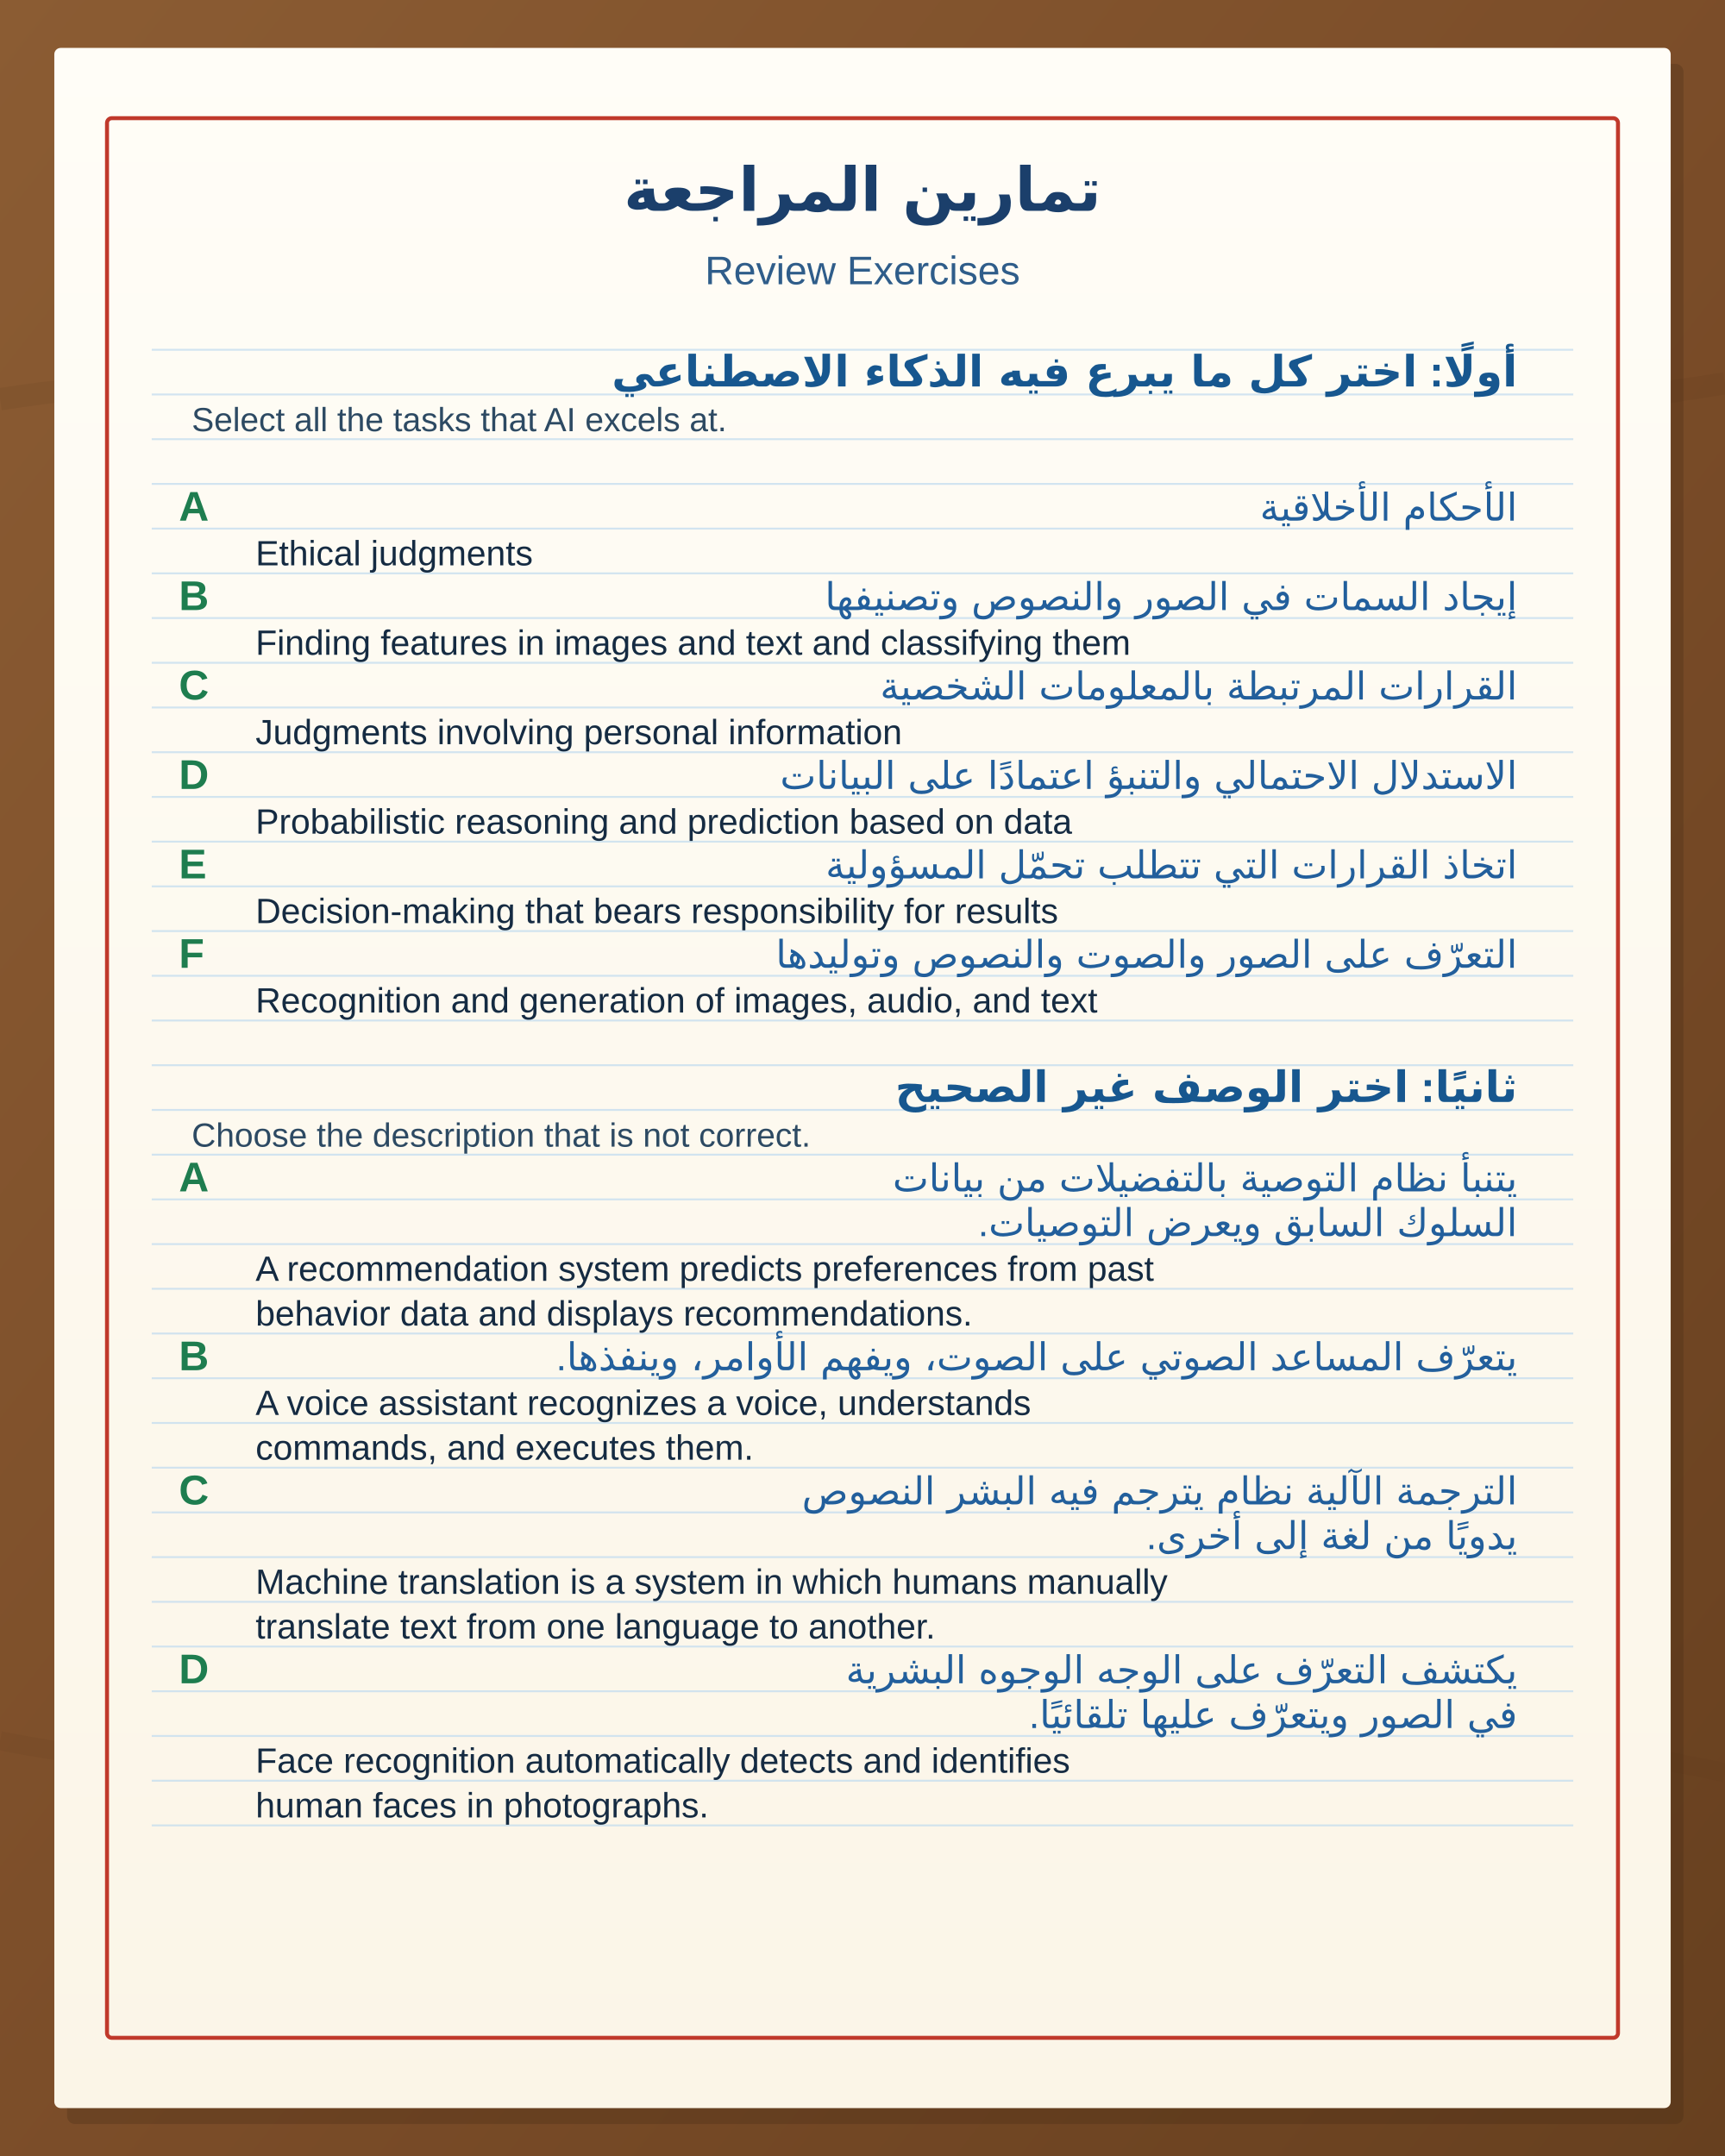
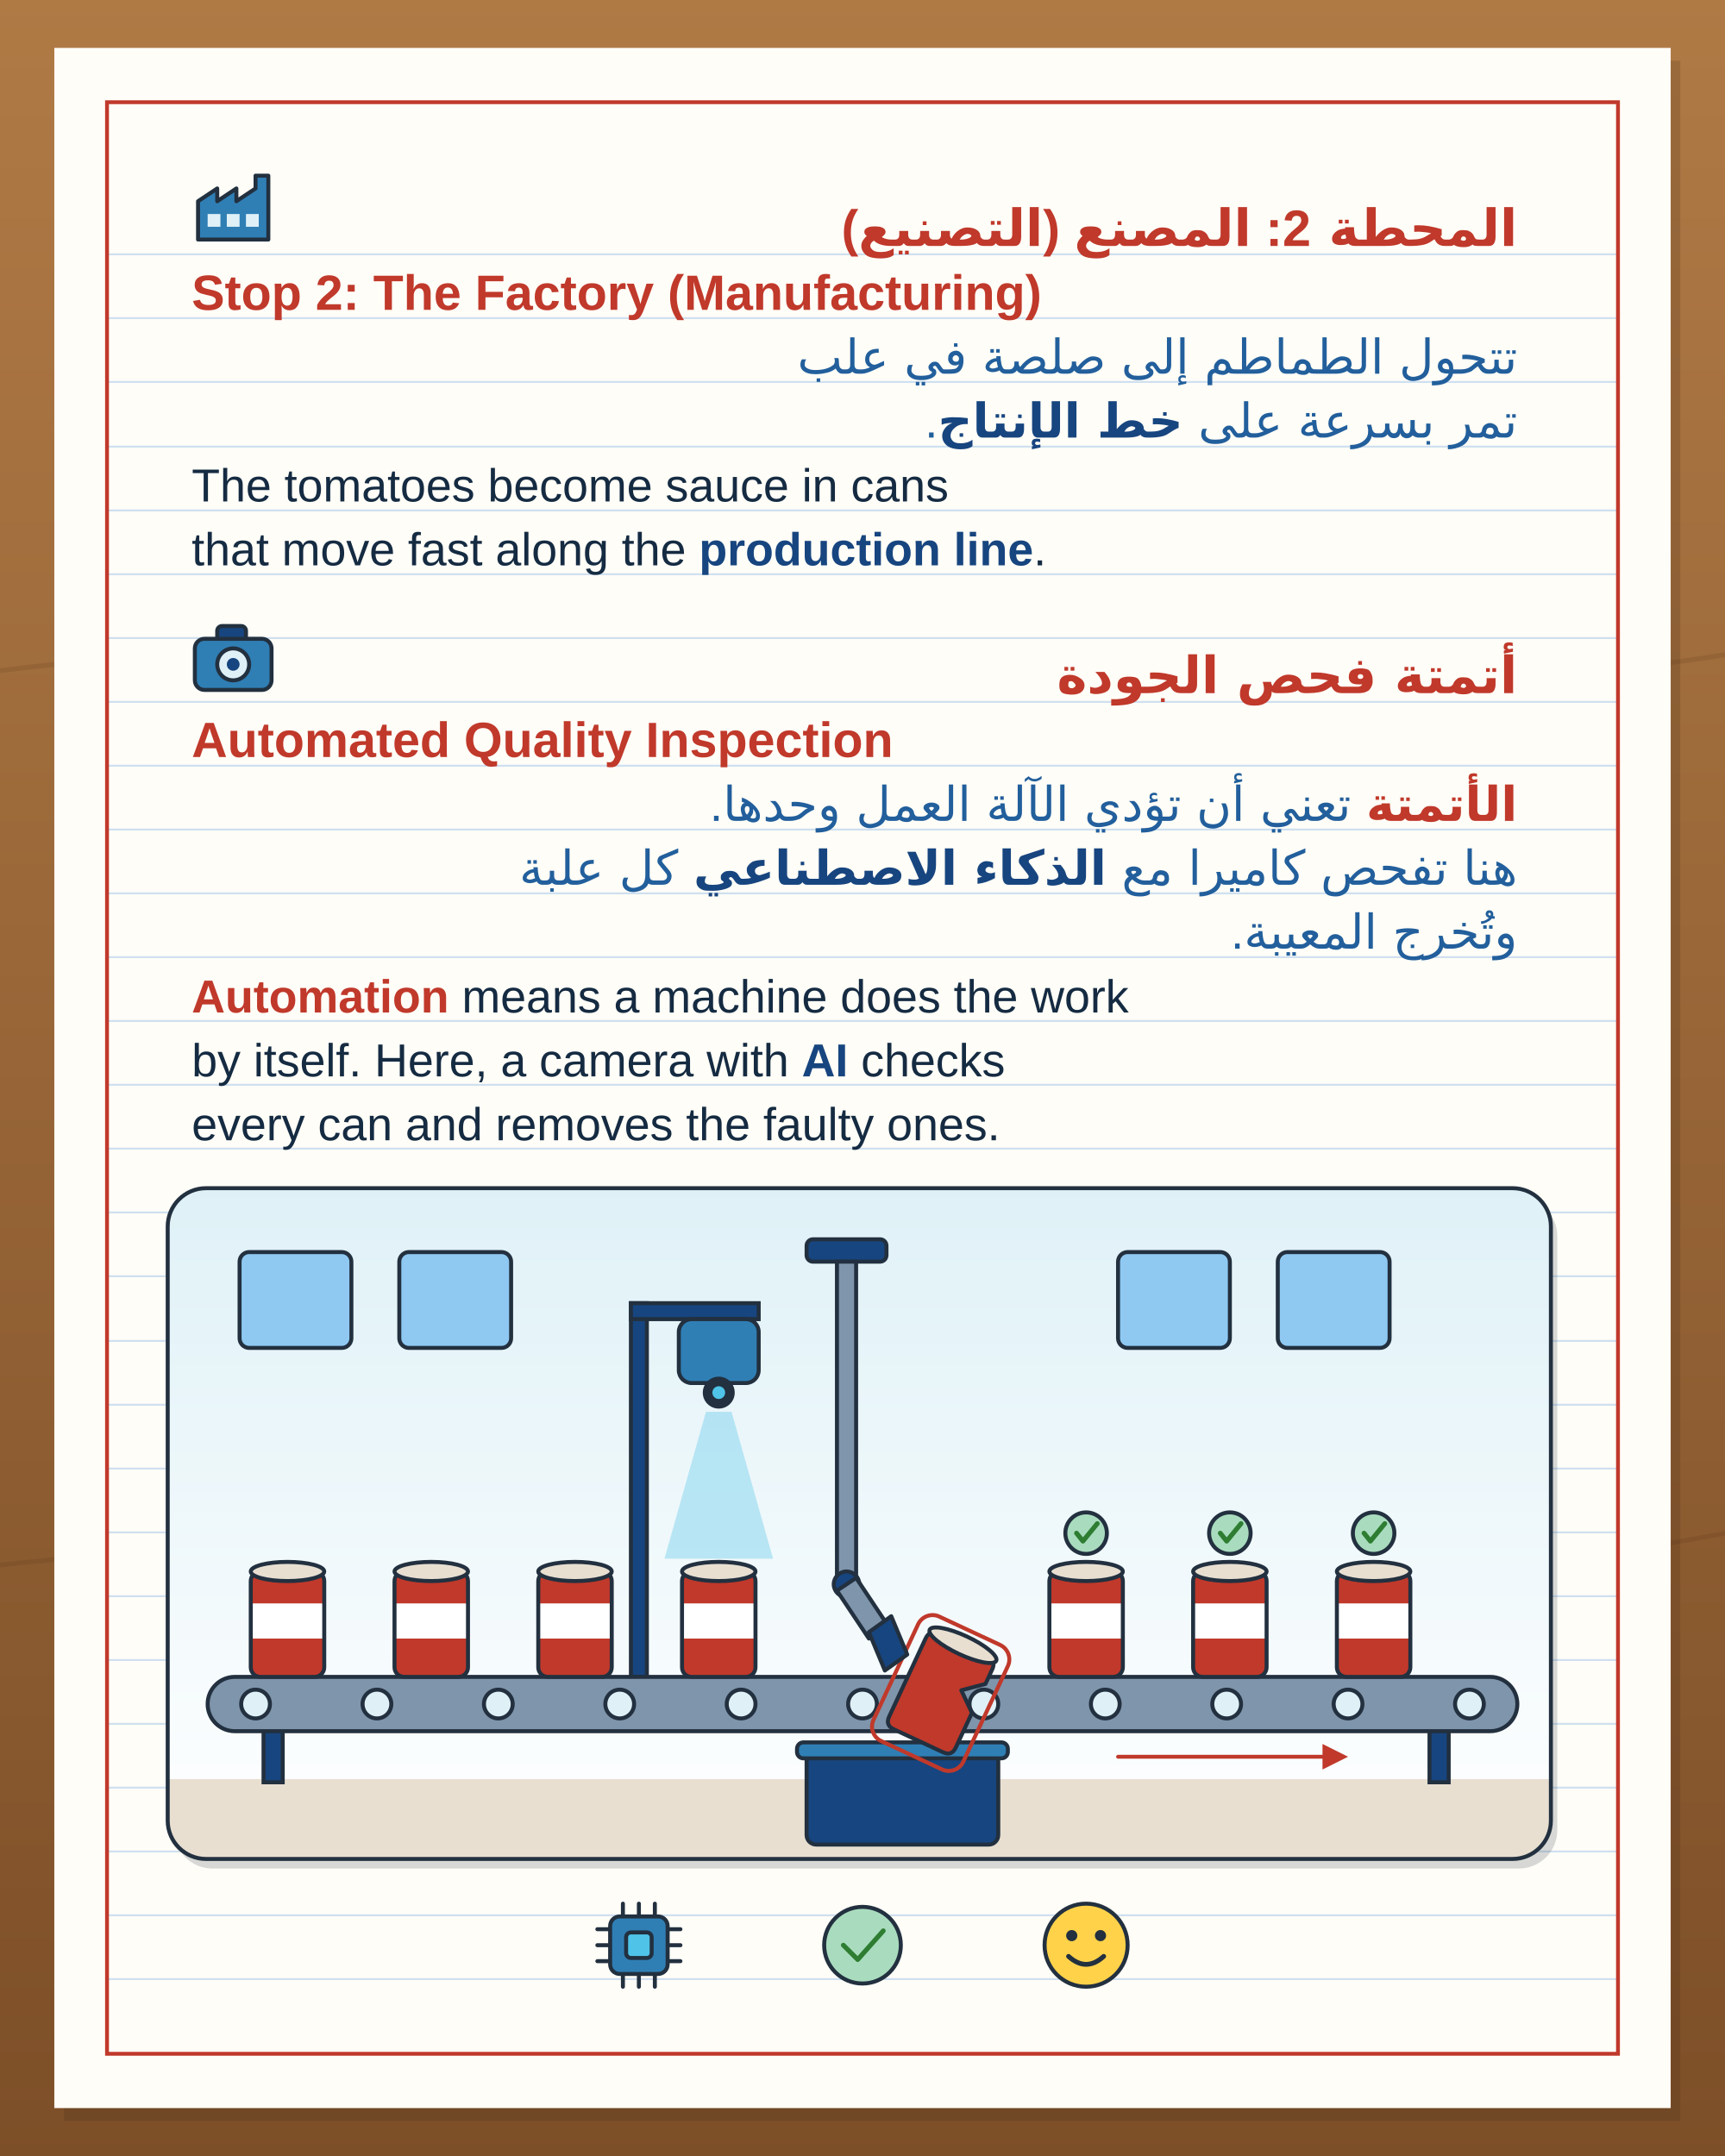
<svg xmlns="http://www.w3.org/2000/svg" width="1080" height="1350" viewBox="0 0 1080 1350" preserveAspectRatio="xMidYMid meet" style="width:100%;height:auto;max-width:1080px;display:block;margin:0 auto;">
  <defs>
-     <linearGradient id="woodGrad" x1="0" y1="0" x2="1" y2="1">
-       <stop offset="0" stop-color="#8b5c33" />
-       <stop offset="0.55" stop-color="#7a4c28" />
-       <stop offset="1" stop-color="#67401f" />
+     <linearGradient id="pmDesk" x1="0" y1="0" x2="0" y2="1">
+       <stop offset="0" stop-color="#b07a45" />
+       <stop offset="1" stop-color="#7d4f28" />
    </linearGradient>
-     <linearGradient id="paperGrad" x1="0" y1="0" x2="0" y2="1">
-       <stop offset="0" stop-color="#fffdf7" />
-       <stop offset="1" stop-color="#fbf5e7" />
+     <pattern id="pmRules" x="0" y="120" width="1080" height="40" patternUnits="userSpaceOnUse">
+       <line x1="0" y1="39.5" x2="1080" y2="39.5" stroke="#cfe0f0" stroke-width="1.4" />
+     </pattern>
+   </defs>
+   <rect x="0" y="0" width="1080" height="1350" fill="url(#pmDesk)" />
+   <path d="M0 420 C 300 380, 700 470, 1080 410" fill="none" stroke="#3a2411" stroke-width="3" opacity=".12" />
+   <path d="M0 980 C 350 940, 720 1030, 1080 960" fill="none" stroke="#3a2411" stroke-width="3" opacity=".12" />
+   <rect x="40" y="38" width="1012" height="1290" fill="#3a2411" opacity=".18" />
+   <rect x="34" y="30" width="1012" height="1290" fill="#fffdf7" />
+   <rect x="67" y="120" width="946" height="1152" fill="url(#pmRules)" />
+   <rect x="67" y="64" width="946" height="1222" fill="none" stroke="#c0392b" stroke-width="2.4" />
+   <defs>
+     <linearGradient id="ilWall" x1="0" y1="0" x2="0" y2="1">
+       <stop offset="0" stop-color="#dff1f7" />
+       <stop offset="1" stop-color="#ffffff" />
    </linearGradient>
  </defs>
-   <rect x="0" y="0" width="1080" height="1350" fill="url(#woodGrad)" />
-   <path d="M0,250 C 280,205 720,300 1080,240" fill="none" stroke="#553317" stroke-width="14" opacity="0.12" />
-   <path d="M0,1090 C 300,1150 760,1040 1080,1110" fill="none" stroke="#553317" stroke-width="12" opacity="0.10" />
-   <rect x="42" y="40" width="1012" height="1290" rx="5" fill="#3a2311" opacity="0.25" />
-   <rect x="34" y="30" width="1012" height="1290" rx="4" fill="url(#paperGrad)" />
-   <g stroke="#c3dcef" stroke-width="1.2" opacity="0.75">
-     <line x1="95" y1="219" x2="985" y2="219" />
-     <line x1="95" y1="247" x2="985" y2="247" />
-     <line x1="95" y1="275" x2="985" y2="275" />
-     <line x1="95" y1="303" x2="985" y2="303" />
-     <line x1="95" y1="331" x2="985" y2="331" />
-     <line x1="95" y1="359" x2="985" y2="359" />
-     <line x1="95" y1="387" x2="985" y2="387" />
-     <line x1="95" y1="415" x2="985" y2="415" />
-     <line x1="95" y1="443" x2="985" y2="443" />
-     <line x1="95" y1="471" x2="985" y2="471" />
-     <line x1="95" y1="499" x2="985" y2="499" />
-     <line x1="95" y1="527" x2="985" y2="527" />
-     <line x1="95" y1="555" x2="985" y2="555" />
-     <line x1="95" y1="583" x2="985" y2="583" />
-     <line x1="95" y1="611" x2="985" y2="611" />
-     <line x1="95" y1="639" x2="985" y2="639" />
-     <line x1="95" y1="667" x2="985" y2="667" />
-     <line x1="95" y1="695" x2="985" y2="695" />
-     <line x1="95" y1="723" x2="985" y2="723" />
-     <line x1="95" y1="751" x2="985" y2="751" />
-     <line x1="95" y1="779" x2="985" y2="779" />
-     <line x1="95" y1="807" x2="985" y2="807" />
-     <line x1="95" y1="835" x2="985" y2="835" />
-     <line x1="95" y1="863" x2="985" y2="863" />
-     <line x1="95" y1="891" x2="985" y2="891" />
-     <line x1="95" y1="919" x2="985" y2="919" />
-     <line x1="95" y1="947" x2="985" y2="947" />
-     <line x1="95" y1="975" x2="985" y2="975" />
-     <line x1="95" y1="1003" x2="985" y2="1003" />
-     <line x1="95" y1="1031" x2="985" y2="1031" />
-     <line x1="95" y1="1059" x2="985" y2="1059" />
-     <line x1="95" y1="1087" x2="985" y2="1087" />
-     <line x1="95" y1="1115" x2="985" y2="1115" />
-     <line x1="95" y1="1143" x2="985" y2="1143" />
+   <rect x="109" y="750" width="866" height="420" rx="24" fill="#22303f" opacity=".18" />
+   <rect x="105" y="744" width="866" height="420" rx="24" fill="url(#ilWall)" />
+   <rect x="150" y="784" width="70" height="60" rx="6" fill="#8fc9f2" stroke="#22303f" stroke-width="2.5" />
+   <rect x="250" y="784" width="70" height="60" rx="6" fill="#8fc9f2" stroke="#22303f" stroke-width="2.5" />
+   <rect x="700" y="784" width="70" height="60" rx="6" fill="#8fc9f2" stroke="#22303f" stroke-width="2.5" />
+   <rect x="800" y="784" width="70" height="60" rx="6" fill="#8fc9f2" stroke="#22303f" stroke-width="2.5" />
+   <path d="M105 1114 L971 1114 L971 1140 Q971 1164 947 1164 L129 1164 Q105 1164 105 1140 Z" fill="#e8dfd1" />
+   <rect x="395" y="816" width="10" height="234" fill="#17457f" stroke="#22303f" stroke-width="2.5" />
+   <rect x="395" y="816" width="80" height="10" fill="#17457f" stroke="#22303f" stroke-width="2.5" />
+   <rect x="505" y="776" width="50" height="14" rx="4" fill="#17457f" stroke="#22303f" stroke-width="2.5" />
+   <rect x="524" y="790" width="12" height="198" fill="#7f95ab" stroke="#22303f" stroke-width="2.5" />
+   <rect x="165" y="1080" width="12" height="36" fill="#17457f" stroke="#22303f" stroke-width="2.5" />
+   <rect x="895" y="1080" width="12" height="36" fill="#17457f" stroke="#22303f" stroke-width="2.5" />
+   <rect x="130" y="1050" width="820" height="34" rx="17" fill="#7f95ab" stroke="#22303f" stroke-width="2.5" />
+   <g fill="#dff1f7" stroke="#22303f" stroke-width="2.5">
+     <circle cx="160" cy="1067" r="9" />
+     <circle cx="236" cy="1067" r="9" />
+     <circle cx="312" cy="1067" r="9" />
+     <circle cx="388" cy="1067" r="9" />
+     <circle cx="464" cy="1067" r="9" />
+     <circle cx="540" cy="1067" r="9" />
+     <circle cx="616" cy="1067" r="9" />
+     <circle cx="692" cy="1067" r="9" />
+     <circle cx="768" cy="1067" r="9" />
+     <circle cx="844" cy="1067" r="9" />
+     <circle cx="920" cy="1067" r="9" />
  </g>
-   <rect x="67" y="74" width="946" height="1202" rx="3" fill="none" stroke="#c0392b" stroke-width="2.5" />
-   <text x="540" y="132" direction="rtl" unicode-bidi="plaintext" text-anchor="middle" font-family="Tahoma, Arial, Segoe UI, sans-serif" font-size="38" font-weight="bold" fill="#1b3f6b">تمارين المراجعة</text>
-   <text x="540" y="178" direction="ltr" unicode-bidi="plaintext" text-anchor="middle" font-family="Segoe Print, Comic Sans MS, Arial, sans-serif" font-size="25" fill="#2f5d8a">Review Exercises</text>
-   <text x="950" y="242" direction="rtl" unicode-bidi="plaintext" text-anchor="start" font-family="Tahoma, Arial, Segoe UI, sans-serif" font-size="27" font-weight="bold" fill="#17578f">أولًا: اختر كل ما يبرع فيه الذكاء الاصطناعي</text>
-   <text x="120" y="270" direction="ltr" unicode-bidi="plaintext" text-anchor="start" font-family="Segoe Print, Comic Sans MS, Arial, sans-serif" font-size="21" fill="#2d4a63">Select all the tasks that AI excels at.</text>
-   <text x="112" y="326" direction="ltr" unicode-bidi="plaintext" text-anchor="start" font-family="Segoe Print, Comic Sans MS, Arial, sans-serif" font-size="26" font-weight="bold" fill="#1e7d4f">A</text>
-   <text x="950" y="326" direction="rtl" unicode-bidi="plaintext" text-anchor="start" font-family="Tahoma, Arial, Segoe UI, sans-serif" font-size="24" fill="#225f9c">الأحكام الأخلاقية</text>
-   <text x="160" y="354" direction="ltr" unicode-bidi="plaintext" text-anchor="start" font-family="Segoe Print, Comic Sans MS, Arial, sans-serif" font-size="22" fill="#152b42">Ethical judgments</text>
-   <text x="112" y="382" direction="ltr" unicode-bidi="plaintext" text-anchor="start" font-family="Segoe Print, Comic Sans MS, Arial, sans-serif" font-size="26" font-weight="bold" fill="#1e7d4f">B</text>
-   <text x="950" y="382" direction="rtl" unicode-bidi="plaintext" text-anchor="start" font-family="Tahoma, Arial, Segoe UI, sans-serif" font-size="24" fill="#225f9c">إيجاد السمات في الصور والنصوص وتصنيفها</text>
-   <text x="160" y="410" direction="ltr" unicode-bidi="plaintext" text-anchor="start" font-family="Segoe Print, Comic Sans MS, Arial, sans-serif" font-size="22" fill="#152b42">Finding features in images and text and classifying them</text>
-   <text x="112" y="438" direction="ltr" unicode-bidi="plaintext" text-anchor="start" font-family="Segoe Print, Comic Sans MS, Arial, sans-serif" font-size="26" font-weight="bold" fill="#1e7d4f">C</text>
-   <text x="950" y="438" direction="rtl" unicode-bidi="plaintext" text-anchor="start" font-family="Tahoma, Arial, Segoe UI, sans-serif" font-size="24" fill="#225f9c">القرارات المرتبطة بالمعلومات الشخصية</text>
-   <text x="160" y="466" direction="ltr" unicode-bidi="plaintext" text-anchor="start" font-family="Segoe Print, Comic Sans MS, Arial, sans-serif" font-size="22" fill="#152b42">Judgments involving personal information</text>
-   <text x="112" y="494" direction="ltr" unicode-bidi="plaintext" text-anchor="start" font-family="Segoe Print, Comic Sans MS, Arial, sans-serif" font-size="26" font-weight="bold" fill="#1e7d4f">D</text>
-   <text x="950" y="494" direction="rtl" unicode-bidi="plaintext" text-anchor="start" font-family="Tahoma, Arial, Segoe UI, sans-serif" font-size="24" fill="#225f9c">الاستدلال الاحتمالي والتنبؤ اعتمادًا على البيانات</text>
-   <text x="160" y="522" direction="ltr" unicode-bidi="plaintext" text-anchor="start" font-family="Segoe Print, Comic Sans MS, Arial, sans-serif" font-size="22" fill="#152b42">Probabilistic reasoning and prediction based on data</text>
-   <text x="112" y="550" direction="ltr" unicode-bidi="plaintext" text-anchor="start" font-family="Segoe Print, Comic Sans MS, Arial, sans-serif" font-size="26" font-weight="bold" fill="#1e7d4f">E</text>
-   <text x="950" y="550" direction="rtl" unicode-bidi="plaintext" text-anchor="start" font-family="Tahoma, Arial, Segoe UI, sans-serif" font-size="24" fill="#225f9c">اتخاذ القرارات التي تتطلب تحمّل المسؤولية</text>
-   <text x="160" y="578" direction="ltr" unicode-bidi="plaintext" text-anchor="start" font-family="Segoe Print, Comic Sans MS, Arial, sans-serif" font-size="22" fill="#152b42">Decision-making that bears responsibility for results</text>
-   <text x="112" y="606" direction="ltr" unicode-bidi="plaintext" text-anchor="start" font-family="Segoe Print, Comic Sans MS, Arial, sans-serif" font-size="26" font-weight="bold" fill="#1e7d4f">F</text>
-   <text x="950" y="606" direction="rtl" unicode-bidi="plaintext" text-anchor="start" font-family="Tahoma, Arial, Segoe UI, sans-serif" font-size="24" fill="#225f9c">التعرّف على الصور والصوت والنصوص وتوليدها</text>
-   <text x="160" y="634" direction="ltr" unicode-bidi="plaintext" text-anchor="start" font-family="Segoe Print, Comic Sans MS, Arial, sans-serif" font-size="22" fill="#152b42">Recognition and generation of images, audio, and text</text>
-   <text x="950" y="690" direction="rtl" unicode-bidi="plaintext" text-anchor="start" font-family="Tahoma, Arial, Segoe UI, sans-serif" font-size="27" font-weight="bold" fill="#17578f">ثانيًا: اختر الوصف غير الصحيح</text>
-   <text x="120" y="718" direction="ltr" unicode-bidi="plaintext" text-anchor="start" font-family="Segoe Print, Comic Sans MS, Arial, sans-serif" font-size="21" fill="#2d4a63">Choose the description that is not correct.</text>
-   <text x="112" y="746" direction="ltr" unicode-bidi="plaintext" text-anchor="start" font-family="Segoe Print, Comic Sans MS, Arial, sans-serif" font-size="26" font-weight="bold" fill="#1e7d4f">A</text>
-   <text x="950" y="746" direction="rtl" unicode-bidi="plaintext" text-anchor="start" font-family="Tahoma, Arial, Segoe UI, sans-serif" font-size="24" fill="#225f9c">
-     <tspan x="950" dy="0">يتنبأ نظام التوصية بالتفضيلات من بيانات</tspan>
-     <tspan x="950" dy="28">السلوك السابق ويعرض التوصيات.</tspan>
+   <g transform="translate(180 1050)">
+     <rect x="-23" y="-66" width="46" height="66" rx="6" fill="#c0392b" />
+     <rect x="-23" y="-46" width="46" height="22" fill="#ffffff" />
+     <rect x="-23" y="-66" width="46" height="66" rx="6" fill="none" stroke="#22303f" stroke-width="2.5" />
+     <ellipse cx="0" cy="-66" rx="23" ry="6" fill="#e8dfd1" stroke="#22303f" stroke-width="2.5" />
+   </g>
+   <g transform="translate(270 1050)">
+     <rect x="-23" y="-66" width="46" height="66" rx="6" fill="#c0392b" />
+     <rect x="-23" y="-46" width="46" height="22" fill="#ffffff" />
+     <rect x="-23" y="-66" width="46" height="66" rx="6" fill="none" stroke="#22303f" stroke-width="2.5" />
+     <ellipse cx="0" cy="-66" rx="23" ry="6" fill="#e8dfd1" stroke="#22303f" stroke-width="2.5" />
+   </g>
+   <g transform="translate(360 1050)">
+     <rect x="-23" y="-66" width="46" height="66" rx="6" fill="#c0392b" />
+     <rect x="-23" y="-46" width="46" height="22" fill="#ffffff" />
+     <rect x="-23" y="-66" width="46" height="66" rx="6" fill="none" stroke="#22303f" stroke-width="2.5" />
+     <ellipse cx="0" cy="-66" rx="23" ry="6" fill="#e8dfd1" stroke="#22303f" stroke-width="2.5" />
+   </g>
+   <g transform="translate(450 1050)">
+     <rect x="-23" y="-66" width="46" height="66" rx="6" fill="#c0392b" />
+     <rect x="-23" y="-46" width="46" height="22" fill="#ffffff" />
+     <rect x="-23" y="-66" width="46" height="66" rx="6" fill="none" stroke="#22303f" stroke-width="2.5" />
+     <ellipse cx="0" cy="-66" rx="23" ry="6" fill="#e8dfd1" stroke="#22303f" stroke-width="2.5" />
+   </g>
+   <g transform="translate(680 1050)">
+     <rect x="-23" y="-66" width="46" height="66" rx="6" fill="#c0392b" />
+     <rect x="-23" y="-46" width="46" height="22" fill="#ffffff" />
+     <rect x="-23" y="-66" width="46" height="66" rx="6" fill="none" stroke="#22303f" stroke-width="2.5" />
+     <ellipse cx="0" cy="-66" rx="23" ry="6" fill="#e8dfd1" stroke="#22303f" stroke-width="2.5" />
+   </g>
+   <g transform="translate(770 1050)">
+     <rect x="-23" y="-66" width="46" height="66" rx="6" fill="#c0392b" />
+     <rect x="-23" y="-46" width="46" height="22" fill="#ffffff" />
+     <rect x="-23" y="-66" width="46" height="66" rx="6" fill="none" stroke="#22303f" stroke-width="2.5" />
+     <ellipse cx="0" cy="-66" rx="23" ry="6" fill="#e8dfd1" stroke="#22303f" stroke-width="2.5" />
+   </g>
+   <g transform="translate(860 1050)">
+     <rect x="-23" y="-66" width="46" height="66" rx="6" fill="#c0392b" />
+     <rect x="-23" y="-46" width="46" height="22" fill="#ffffff" />
+     <rect x="-23" y="-66" width="46" height="66" rx="6" fill="none" stroke="#22303f" stroke-width="2.5" />
+     <ellipse cx="0" cy="-66" rx="23" ry="6" fill="#e8dfd1" stroke="#22303f" stroke-width="2.5" />
+   </g>
+   <g transform="translate(680 960)">
+     <circle cx="0" cy="0" r="13" fill="#a9dcbe" stroke="#22303f" stroke-width="2.5" />
+     <path d="M -6 0 L -2 5 L 7 -6" fill="none" stroke="#2e7d32" stroke-width="3" stroke-linecap="round" stroke-linejoin="round" />
+   </g>
+   <g transform="translate(770 960)">
+     <circle cx="0" cy="0" r="13" fill="#a9dcbe" stroke="#22303f" stroke-width="2.5" />
+     <path d="M -6 0 L -2 5 L 7 -6" fill="none" stroke="#2e7d32" stroke-width="3" stroke-linecap="round" stroke-linejoin="round" />
+   </g>
+   <g transform="translate(860 960)">
+     <circle cx="0" cy="0" r="13" fill="#a9dcbe" stroke="#22303f" stroke-width="2.5" />
+     <path d="M -6 0 L -2 5 L 7 -6" fill="none" stroke="#2e7d32" stroke-width="3" stroke-linecap="round" stroke-linejoin="round" />
+   </g>
+   <rect x="505" y="1095" width="120" height="60" rx="6" fill="#17457f" stroke="#22303f" stroke-width="2.5" />
+   <rect x="499" y="1091" width="132" height="10" rx="4" fill="#2f7fb5" stroke="#22303f" stroke-width="2.5" />
+   <g transform="translate(575 1090) rotate(25)">
+     <path d="M -23 -60 Q -23 -66 -17 -66 L 17 -66 Q 23 -66 23 -60 L 23 -50 L 11 -40 L 23 -30 L 23 -6 Q 23 0 17 0 L -17 0 Q -23 0 -23 -6 Z" fill="#c0392b" stroke="#22303f" stroke-width="2.5" stroke-linejoin="round" />
+     <ellipse cx="0" cy="-66" rx="23" ry="6" fill="#e8dfd1" stroke="#22303f" stroke-width="2.5" />
+     <rect x="-31" y="-76" width="62" height="86" rx="10" fill="none" stroke="#c0392b" stroke-width="2.5" />
+   </g>
+   <circle cx="530" cy="992" r="8" fill="#17457f" stroke="#22303f" stroke-width="2.5" />
+   <polygon points="524,996 536,988 556,1018 544,1026" fill="#7f95ab" stroke="#22303f" stroke-width="2.5" stroke-linejoin="round" />
+   <polygon points="544,1022 558,1012 568,1036 554,1046" fill="#17457f" stroke="#22303f" stroke-width="2.5" stroke-linejoin="round" />
+   <polygon points="442,884 458,884 484,976 416,976" fill="#4fc3e8" opacity=".35" />
+   <rect x="425" y="826" width="50" height="40" rx="8" fill="#2f7fb5" stroke="#22303f" stroke-width="2.5" />
+   <circle cx="450" cy="872" r="10" fill="#22303f" />
+   <circle cx="450" cy="872" r="4" fill="#4fc3e8" />
+   <line x1="700" y1="1100" x2="828" y2="1100" stroke="#c0392b" stroke-width="2.4" stroke-linecap="round" />
+   <polygon points="828,1092 844,1100 828,1108" fill="#c0392b" />
+   <rect x="105" y="744" width="866" height="420" rx="24" fill="none" stroke="#22303f" stroke-width="2.5" />
+   <g transform="translate(120 102)">
+     <path d="M4 48 L4 24 L16 16 L16 24 L28 16 L28 24 L40 16 L40 8 L48 8 L48 48 Z" fill="#2f7fb5" stroke="#22303f" stroke-width="2.5" stroke-linejoin="round" />
+     <rect x="10" y="32" width="8" height="8" fill="#dff1f7" />
+     <rect x="22" y="32" width="8" height="8" fill="#dff1f7" />
+     <rect x="34" y="32" width="8" height="8" fill="#dff1f7" />
+   </g>
+   <g transform="translate(120 386)">
+     <rect x="16" y="6" width="18" height="10" rx="3" fill="#17457f" stroke="#22303f" stroke-width="2.5" />
+     <rect x="2" y="14" width="48" height="32" rx="6" fill="#2f7fb5" stroke="#22303f" stroke-width="2.5" />
+     <circle cx="26" cy="30" r="10" fill="#dff1f7" stroke="#22303f" stroke-width="2.5" />
+     <circle cx="26" cy="30" r="4" fill="#17457f" />
+   </g>
+   <g transform="translate(372 1190)">
+     <path d="M18 2 L18 10 M28 2 L28 10 M38 2 L38 10 M18 46 L18 54 M28 46 L28 54 M38 46 L38 54 M2 18 L10 18 M2 28 L10 28 M2 38 L10 38 M46 18 L54 18 M46 28 L54 28 M46 38 L54 38" fill="none" stroke="#22303f" stroke-width="2.5" stroke-linecap="round" />
+     <rect x="10" y="10" width="36" height="36" rx="6" fill="#2f7fb5" stroke="#22303f" stroke-width="2.5" />
+     <rect x="20" y="20" width="16" height="16" rx="3" fill="#4fc3e8" stroke="#22303f" stroke-width="2.5" />
+   </g>
+   <g transform="translate(512 1190)">
+     <circle cx="28" cy="28" r="24" fill="#a9dcbe" stroke="#22303f" stroke-width="2.5" />
+     <path d="M16 28 L25 37 L41 19" fill="none" stroke="#2e7d32" stroke-width="3" stroke-linecap="round" stroke-linejoin="round" />
+   </g>
+   <g transform="translate(680 1218)">
+     <circle cx="0" cy="0" r="26" fill="#ffd24a" stroke="#22303f" stroke-width="2.5" />
+     <circle cx="-9" cy="-6" r="3.5" fill="#22303f" />
+     <circle cx="9" cy="-6" r="3.5" fill="#22303f" />
+     <path d="M -11 7 Q 0 17 11 7" fill="none" stroke="#22303f" stroke-width="3" stroke-linecap="round" />
+   </g>
+   <text x="950" y="154" direction="rtl" unicode-bidi="plaintext" text-anchor="start" font-family="Tahoma, Arial, Segoe UI, sans-serif" font-size="32" font-weight="bold" fill="#c0392b">المحطة 2: المصنع (التصنيع)</text>
+   <text x="120" y="194" direction="ltr" unicode-bidi="plaintext" text-anchor="start" font-family="Segoe Print, Comic Sans MS, Arial, sans-serif" font-size="31" font-weight="bold" fill="#c0392b">Stop 2: The Factory (Manufacturing)</text>
+   <text x="950" y="234" direction="rtl" unicode-bidi="plaintext" text-anchor="start" font-family="Tahoma, Arial, Segoe UI, sans-serif" font-size="30" fill="#225f9c">
+     <tspan x="950" dy="0">تتحول الطماطم إلى صلصة في علب</tspan>
+     <tspan x="950" dy="40">تمر بسرعة على <tspan font-weight="bold" fill="#17457f">خط الإنتاج</tspan>.</tspan>
  </text>
-   <text x="160" y="802" direction="ltr" unicode-bidi="plaintext" text-anchor="start" font-family="Segoe Print, Comic Sans MS, Arial, sans-serif" font-size="22" fill="#152b42">
-     <tspan x="160" dy="0">A recommendation system predicts preferences from past</tspan>
-     <tspan x="160" dy="28">behavior data and displays recommendations.</tspan>
+   <text x="120" y="314" direction="ltr" unicode-bidi="plaintext" text-anchor="start" font-family="Segoe Print, Comic Sans MS, Arial, sans-serif" font-size="29" fill="#152b42">
+     <tspan x="120" dy="0">The tomatoes become sauce in cans</tspan>
+     <tspan x="120" dy="40">that move fast along the <tspan font-weight="bold" fill="#17457f">production line</tspan>.</tspan>
  </text>
-   <text x="112" y="858" direction="ltr" unicode-bidi="plaintext" text-anchor="start" font-family="Segoe Print, Comic Sans MS, Arial, sans-serif" font-size="26" font-weight="bold" fill="#1e7d4f">B</text>
-   <text x="950" y="858" direction="rtl" unicode-bidi="plaintext" text-anchor="start" font-family="Tahoma, Arial, Segoe UI, sans-serif" font-size="24" fill="#225f9c">يتعرّف المساعد الصوتي على الصوت، ويفهم الأوامر، وينفذها.</text>
-   <text x="160" y="886" direction="ltr" unicode-bidi="plaintext" text-anchor="start" font-family="Segoe Print, Comic Sans MS, Arial, sans-serif" font-size="22" fill="#152b42">
-     <tspan x="160" dy="0">A voice assistant recognizes a voice, understands</tspan>
-     <tspan x="160" dy="28">commands, and executes them.</tspan>
+   <text x="950" y="434" direction="rtl" unicode-bidi="plaintext" text-anchor="start" font-family="Tahoma, Arial, Segoe UI, sans-serif" font-size="32" font-weight="bold" fill="#c0392b">أتمتة فحص الجودة</text>
+   <text x="120" y="474" direction="ltr" unicode-bidi="plaintext" text-anchor="start" font-family="Segoe Print, Comic Sans MS, Arial, sans-serif" font-size="31" font-weight="bold" fill="#c0392b">Automated Quality Inspection</text>
+   <text x="950" y="514" direction="rtl" unicode-bidi="plaintext" text-anchor="start" font-family="Tahoma, Arial, Segoe UI, sans-serif" font-size="30" fill="#225f9c">
+     <tspan x="950" dy="0">
+       <tspan font-weight="bold" fill="#c0392b">الأتمتة</tspan> تعني أن تؤدي الآلة العمل وحدها.</tspan>
+     <tspan x="950" dy="40">هنا تفحص كاميرا مع <tspan font-weight="bold" fill="#17457f">الذكاء الاصطناعي</tspan> كل علبة</tspan>
+     <tspan x="950" dy="40">وتُخرج المعيبة.</tspan>
  </text>
-   <text x="112" y="942" direction="ltr" unicode-bidi="plaintext" text-anchor="start" font-family="Segoe Print, Comic Sans MS, Arial, sans-serif" font-size="26" font-weight="bold" fill="#1e7d4f">C</text>
-   <text x="950" y="942" direction="rtl" unicode-bidi="plaintext" text-anchor="start" font-family="Tahoma, Arial, Segoe UI, sans-serif" font-size="24" fill="#225f9c">
-     <tspan x="950" dy="0">الترجمة الآلية نظام يترجم فيه البشر النصوص</tspan>
-     <tspan x="950" dy="28">يدويًا من لغة إلى أخرى.</tspan>
-   </text>
-   <text x="160" y="998" direction="ltr" unicode-bidi="plaintext" text-anchor="start" font-family="Segoe Print, Comic Sans MS, Arial, sans-serif" font-size="22" fill="#152b42">
-     <tspan x="160" dy="0">Machine translation is a system in which humans manually</tspan>
-     <tspan x="160" dy="28">translate text from one language to another.</tspan>
-   </text>
-   <text x="112" y="1054" direction="ltr" unicode-bidi="plaintext" text-anchor="start" font-family="Segoe Print, Comic Sans MS, Arial, sans-serif" font-size="26" font-weight="bold" fill="#1e7d4f">D</text>
-   <text x="950" y="1054" direction="rtl" unicode-bidi="plaintext" text-anchor="start" font-family="Tahoma, Arial, Segoe UI, sans-serif" font-size="24" fill="#225f9c">
-     <tspan x="950" dy="0">يكتشف التعرّف على الوجه الوجوه البشرية</tspan>
-     <tspan x="950" dy="28">في الصور ويتعرّف عليها تلقائيًا.</tspan>
-   </text>
-   <text x="160" y="1110" direction="ltr" unicode-bidi="plaintext" text-anchor="start" font-family="Segoe Print, Comic Sans MS, Arial, sans-serif" font-size="22" fill="#152b42">
-     <tspan x="160" dy="0">Face recognition automatically detects and identifies</tspan>
-     <tspan x="160" dy="28">human faces in photographs.</tspan>
+   <text x="120" y="634" direction="ltr" unicode-bidi="plaintext" text-anchor="start" font-family="Segoe Print, Comic Sans MS, Arial, sans-serif" font-size="29" fill="#152b42">
+     <tspan x="120" dy="0">
+       <tspan font-weight="bold" fill="#c0392b">Automation</tspan> means a machine does the work</tspan>
+     <tspan x="120" dy="40">by itself. Here, a camera with <tspan font-weight="bold" fill="#17457f">AI</tspan> checks</tspan>
+     <tspan x="120" dy="40">every can and removes the faulty ones.</tspan>
  </text>
</svg>
